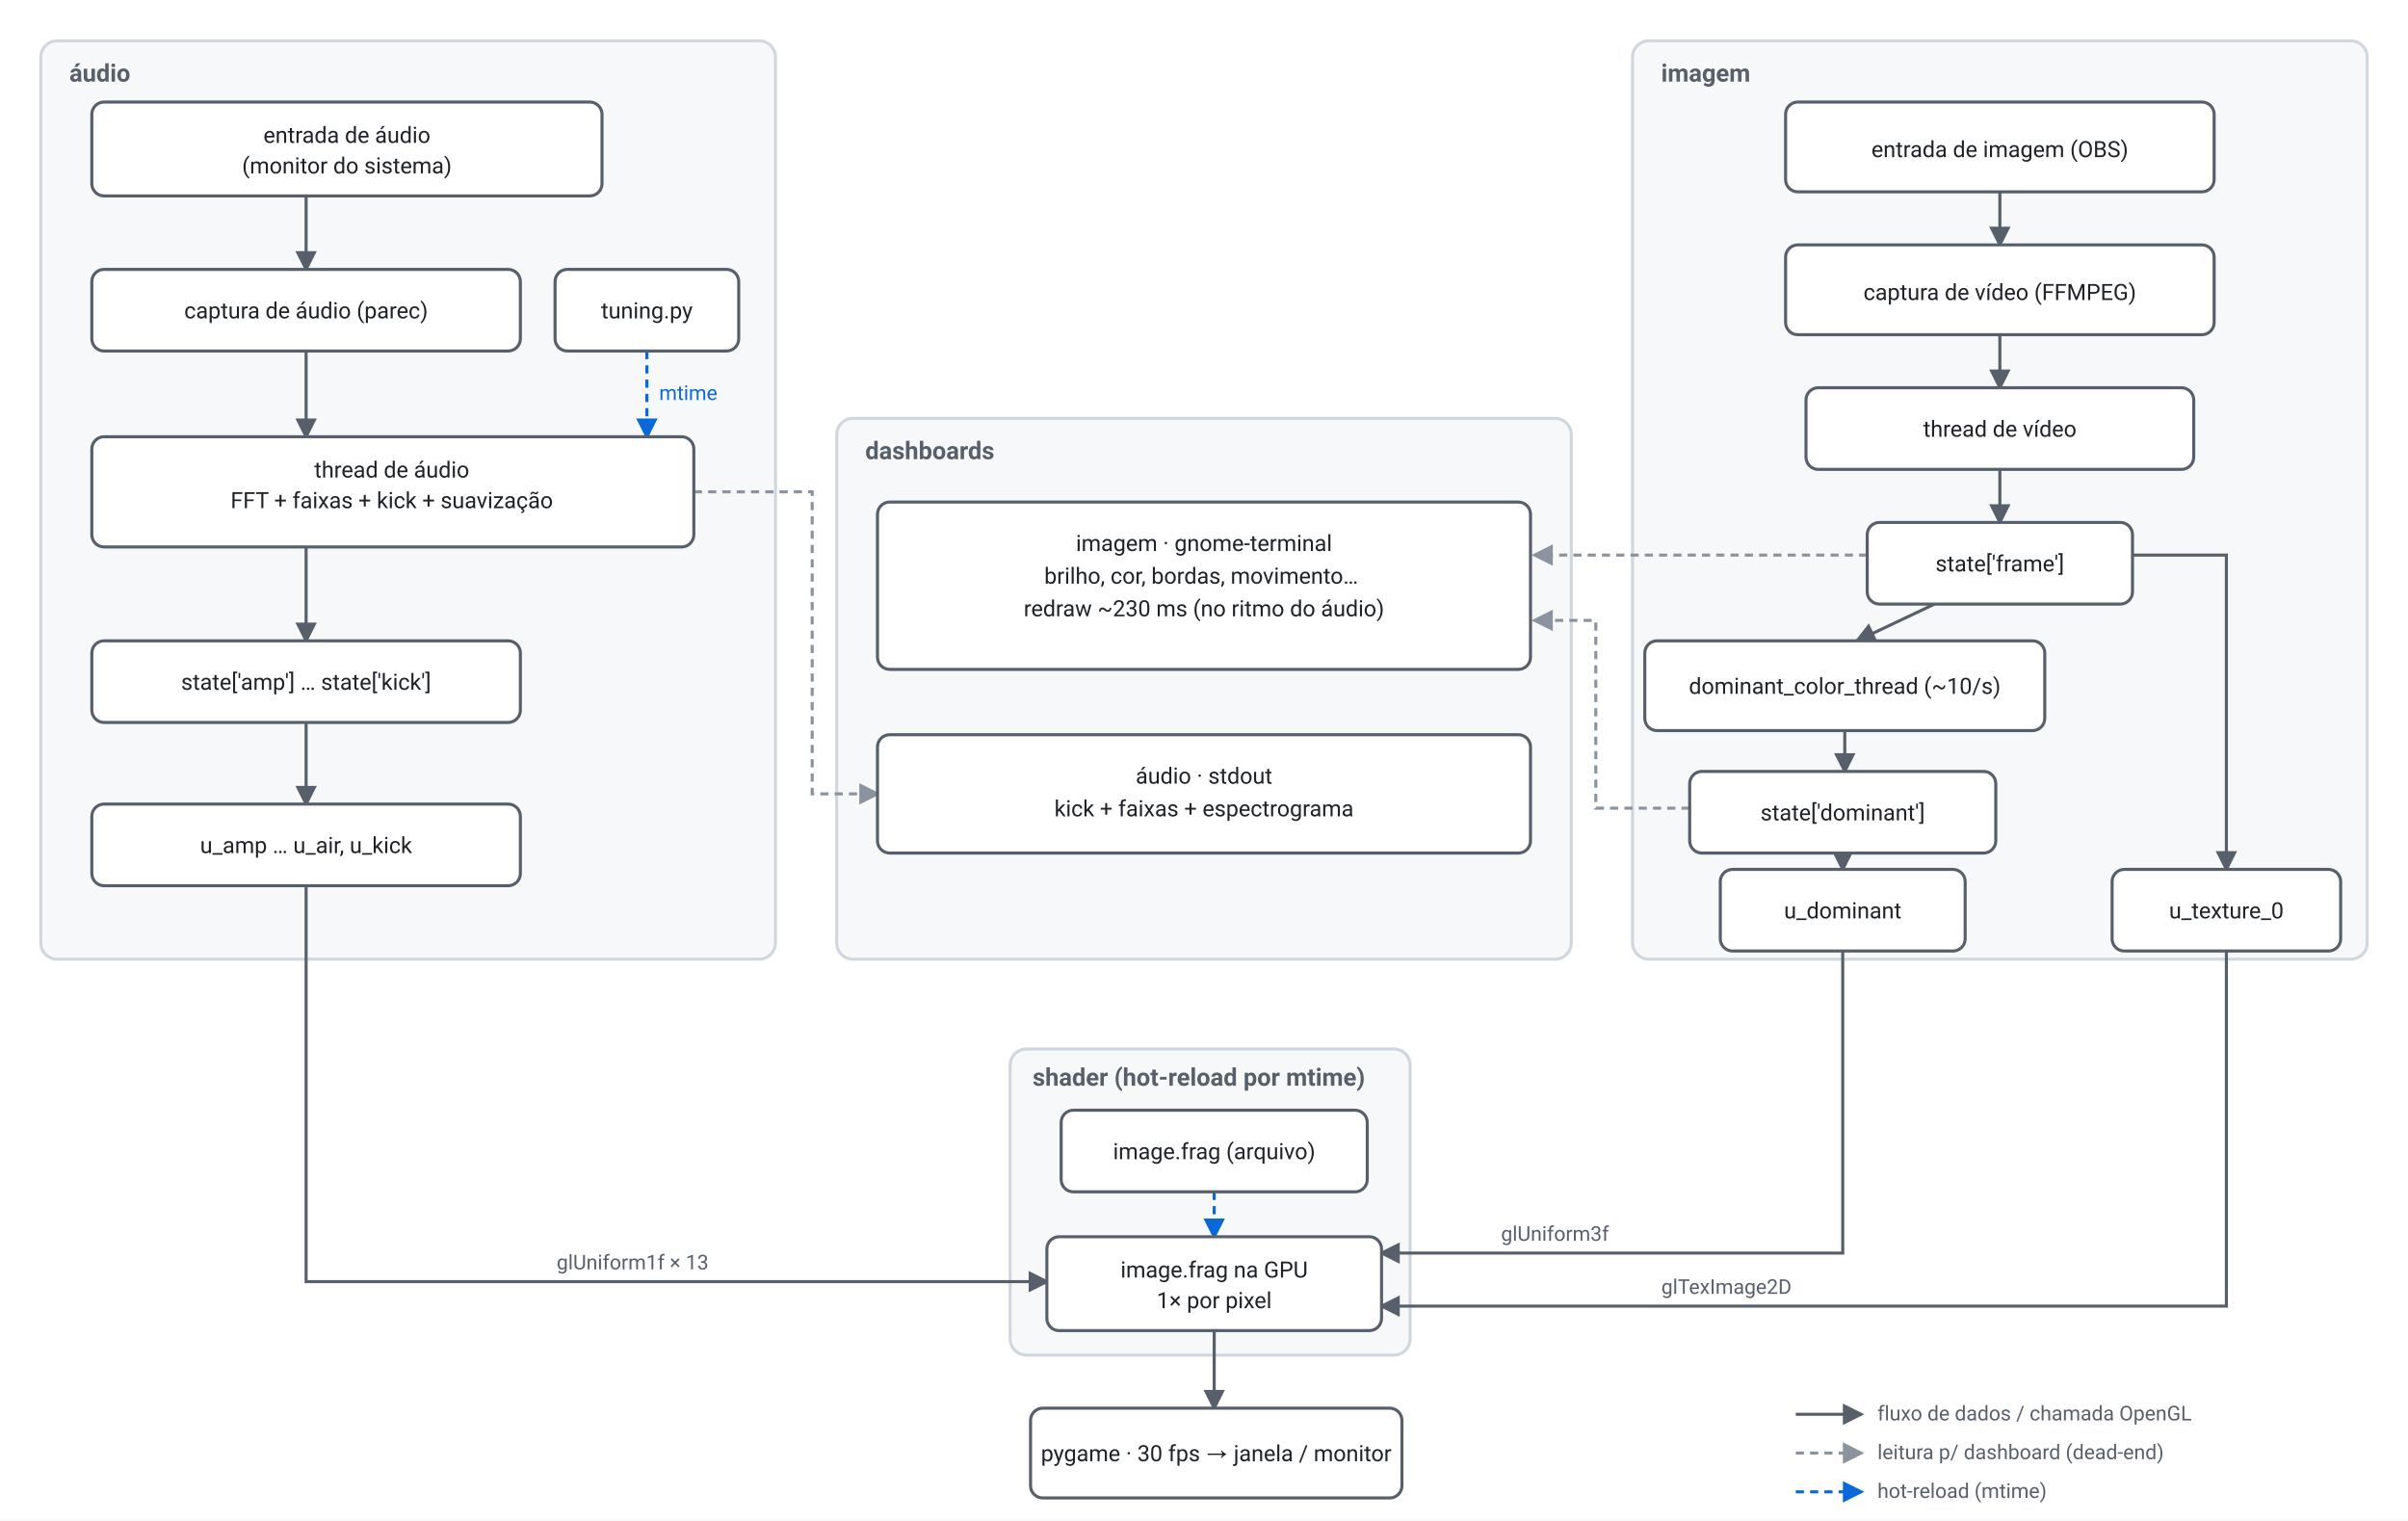
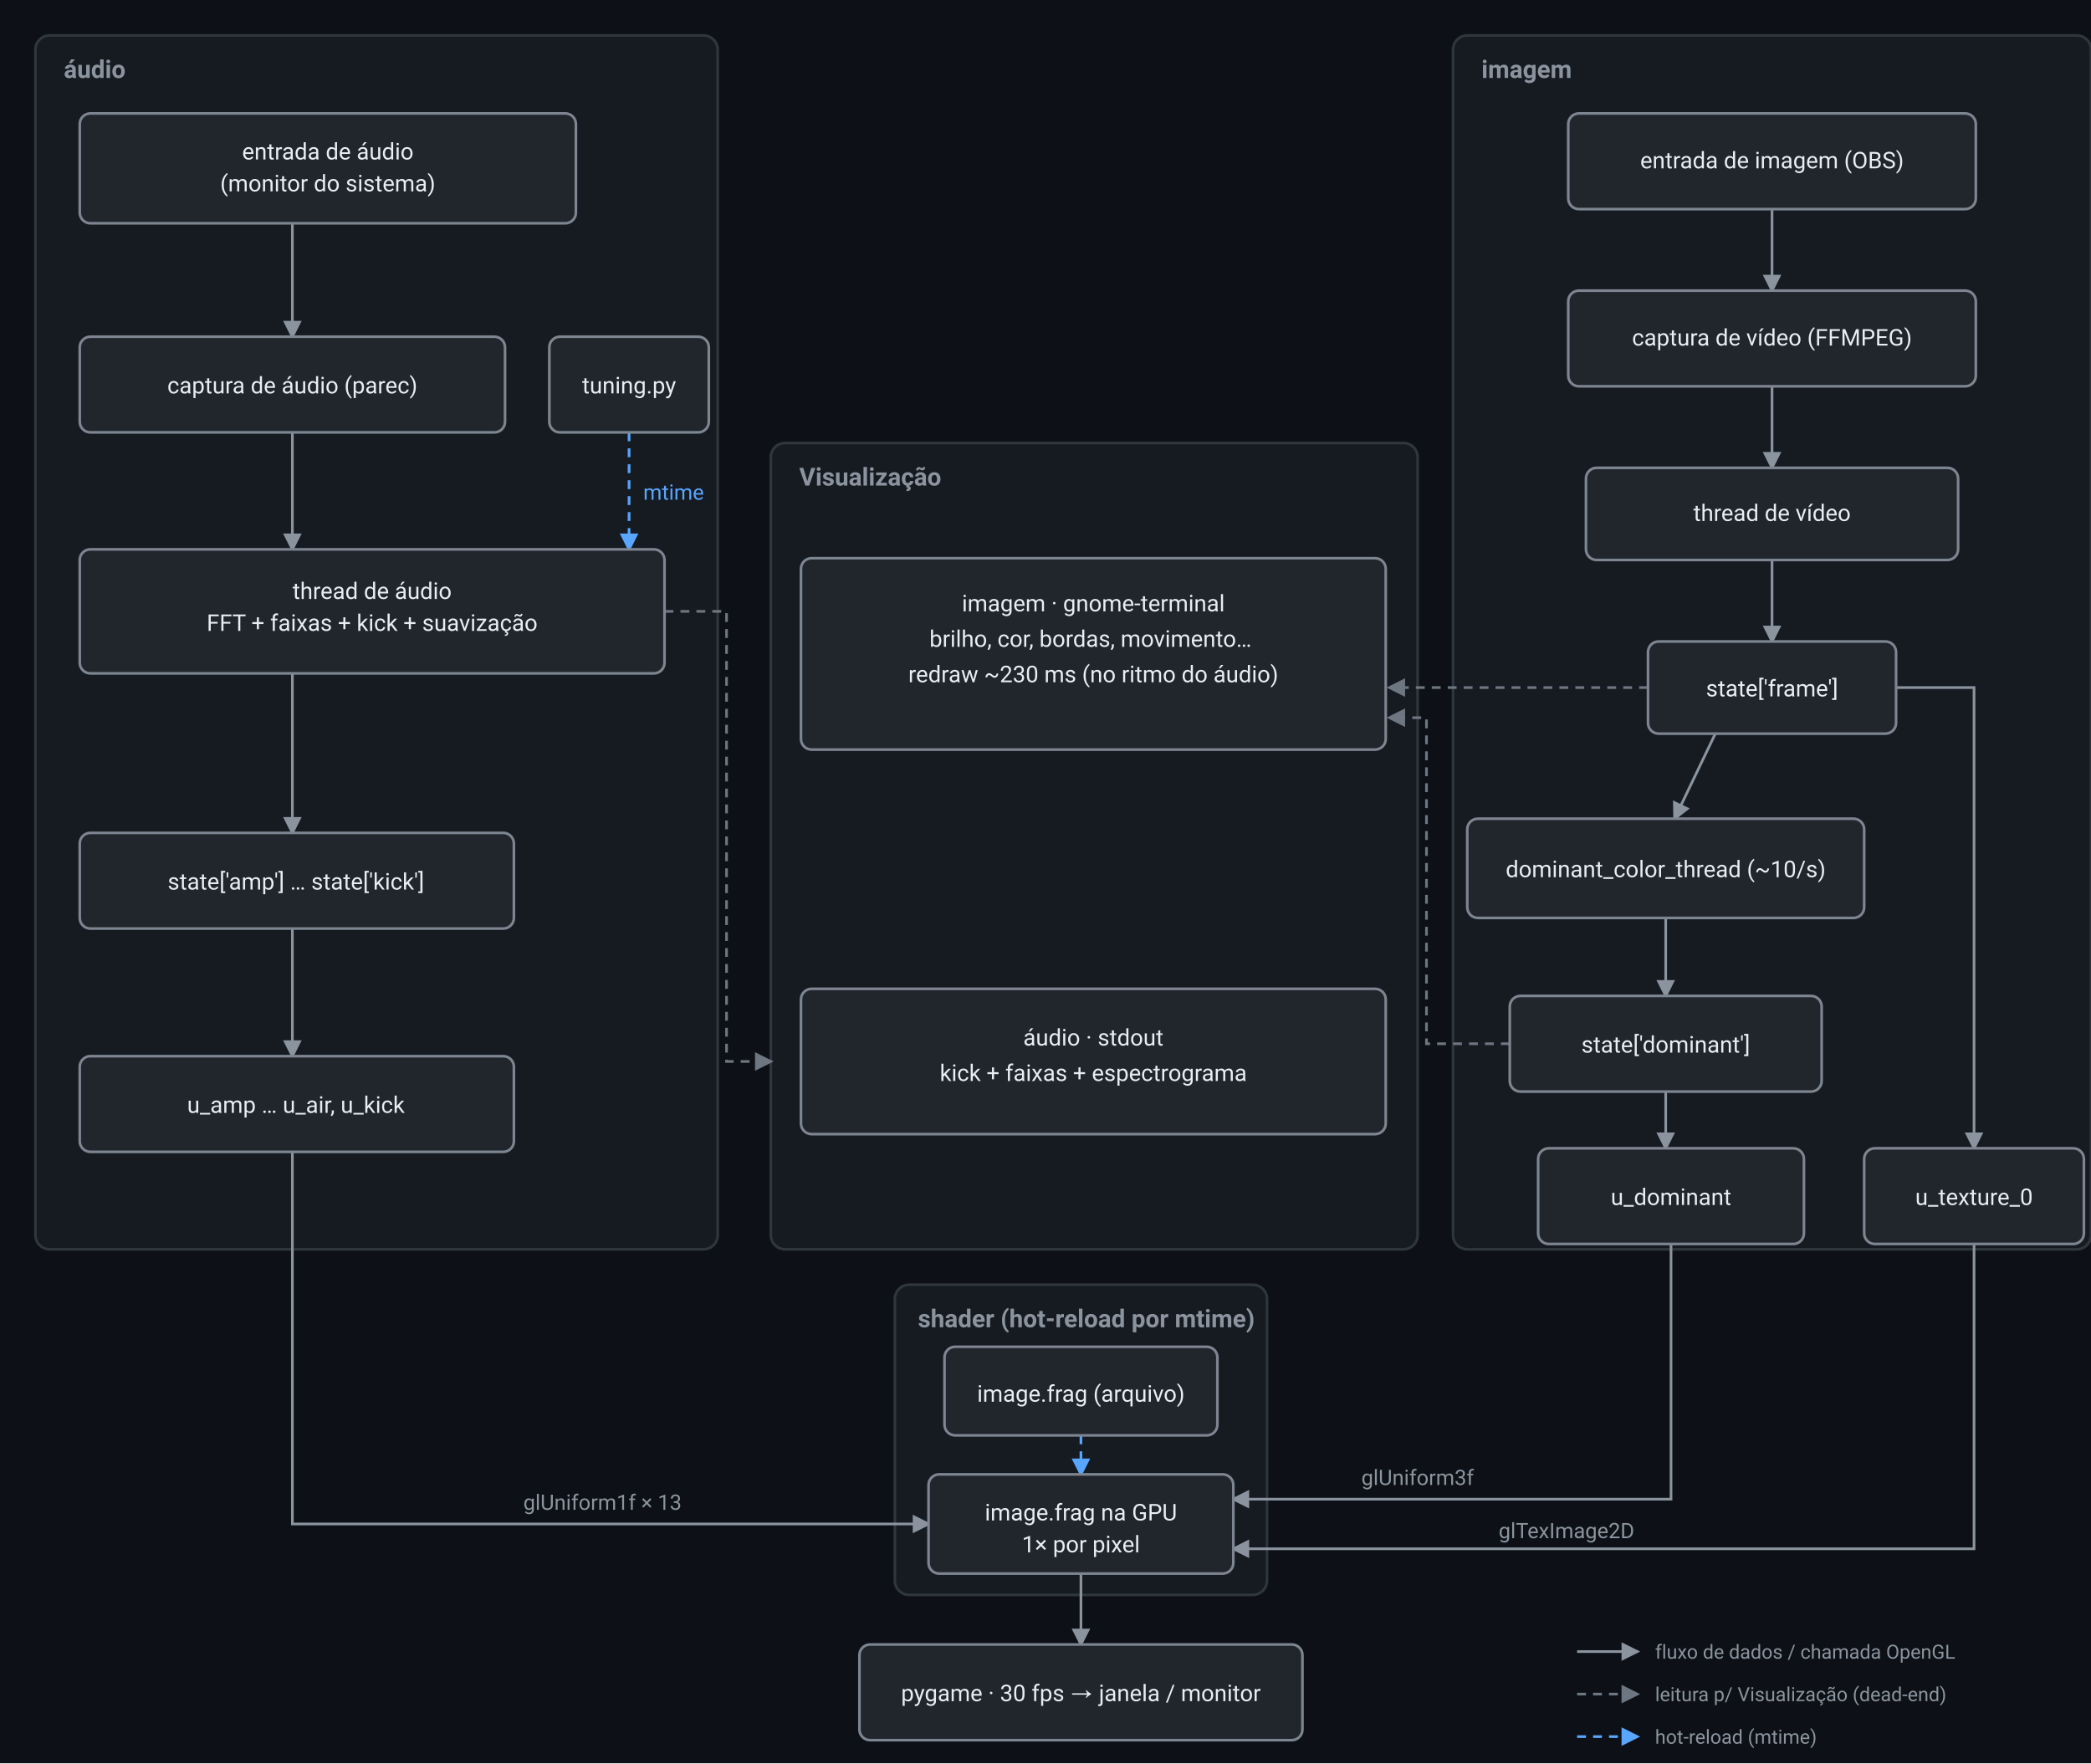
- <svg xmlns="http://www.w3.org/2000/svg" viewBox="0 0 1180 745" font-family="-apple-system, Segoe UI, Roboto, Helvetica, Arial, sans-serif">
+ <svg xmlns="http://www.w3.org/2000/svg" viewBox="0 0 1180 995" font-family="-apple-system, Segoe UI, Roboto, Helvetica, Arial, sans-serif">
  <defs>
    <marker id="ar" viewBox="0 0 10 10" refX="8.5" refY="5" markerWidth="7" markerHeight="7" orient="auto-start-reverse">
-       <path d="M0,0 L10,5 L0,10 z" fill="#57606a" />
+       <path d="M0,0 L10,5 L0,10 z" fill="#8b949e" />
    </marker>
    <marker id="arg" viewBox="0 0 10 10" refX="8.5" refY="5" markerWidth="7" markerHeight="7" orient="auto-start-reverse">
-       <path d="M0,0 L10,5 L0,10 z" fill="#8b949e" />
+       <path d="M0,0 L10,5 L0,10 z" fill="#6e7681" />
    </marker>
    <marker id="arb" viewBox="0 0 10 10" refX="8.5" refY="5" markerWidth="7" markerHeight="7" orient="auto-start-reverse">
-       <path d="M0,0 L10,5 L0,10 z" fill="#0969da" />
+       <path d="M0,0 L10,5 L0,10 z" fill="#58a6ff" />
    </marker>
  </defs>
-   <rect x="0" y="0" width="1180" height="745" fill="#ffffff" />
-   <g fill="#f6f8fa" stroke="#d0d7de" stroke-width="1.5">
-     <rect x="20" y="20" width="360" height="450" rx="8" />
-     <rect x="410" y="205" width="360" height="265" rx="8" />
-     <rect x="800" y="20" width="360" height="450" rx="8" />
-     <rect x="495" y="514" width="196" height="150" rx="8" />
+   <rect x="0" y="0" width="1180" height="995" fill="#0d1117" />
+   <g fill="#161b22" stroke="#30363d" stroke-width="1.5">
+     <rect x="20" y="20" width="385" height="685" rx="8" />
+     <rect x="435" y="250" width="365" height="455" rx="8" />
+     <rect x="820" y="20" width="360" height="685" rx="8" />
+     <rect x="505" y="725" width="210" height="175" rx="8" />
  </g>
-   <g font-size="12" font-weight="600" fill="#57606a">
-     <text x="34" y="40">áudio</text>
-     <text x="424" y="225">dashboards</text>
-     <text x="814" y="40">imagem</text>
-     <text x="506" y="532">shader (hot-reload por mtime)</text>
+   <g font-size="14" font-weight="600" fill="#8b949e">
+     <text x="36" y="44">áudio</text>
+     <text x="451" y="274">Visualização</text>
+     <text x="836" y="44">imagem</text>
+     <text x="518" y="749">shader (hot-reload por mtime)</text>
  </g>
-   <g fill="none" stroke="#57606a" stroke-width="1.5" marker-end="url(#ar)">
-     <path d="M150,96 V132" />
-     <path d="M150,172 V214" />
-     <path d="M150,268 V314" />
-     <path d="M150,354 V394" />
-     <path d="M980,94 V120" />
-     <path d="M980,164 V190" />
-     <path d="M980,230 V256" />
-     <path d="M948,296 L910,314" />
-     <path d="M1045,272 H1091 V426" />
-     <path d="M904,358 V378" />
-     <path d="M903,418 V426" />
-     <path d="M150,434 V628 H513" />
-     <path d="M903,466 V614 H677" />
-     <path d="M1091,466 V640 H677" />
-     <path d="M595,652 V690" />
+   <g fill="none" stroke="#8b949e" stroke-width="1.5" marker-end="url(#ar)">
+     <path d="M165,126 V190" />
+     <path d="M165,244 V310" />
+     <path d="M165,380 V470" />
+     <path d="M165,524 V596" />
+     <path d="M1000,118 V164" />
+     <path d="M1000,218 V264" />
+     <path d="M1000,316 V362" />
+     <path d="M968,414 L945,462" />
+     <path d="M1070,388 H1114 V648" />
+     <path d="M940,518 V562" />
+     <path d="M940,616 V648" />
+     <path d="M165,650 V860 H524" />
+     <path d="M943,702 V846 H696" />
+     <path d="M1114,702 V874 H696" />
+     <path d="M610,888 V928" />
  </g>
-   <g fill="none" stroke="#8b949e" stroke-width="1.5" stroke-dasharray="4 3" marker-end="url(#arg)">
-     <path d="M340,241 H398 V389 H430" />
-     <path d="M915,272 H752" />
-     <path d="M828,396 H782 V304 H752" />
+   <g fill="none" stroke="#6e7681" stroke-width="1.5" stroke-dasharray="5 4" marker-end="url(#arg)">
+     <path d="M375,345 H410 V599 H435" />
+     <path d="M930,388 H784" />
+     <path d="M852,589 H805 V405 H784" />
  </g>
-   <g fill="none" stroke="#0969da" stroke-width="1.5" stroke-dasharray="4 3" marker-end="url(#arb)">
-     <path d="M317,172 V214" />
-     <path d="M595,584 V606" />
+   <g fill="none" stroke="#58a6ff" stroke-width="1.5" stroke-dasharray="5 4" marker-end="url(#arb)">
+     <path d="M355,244 V310" />
+     <path d="M610,810 V832" />
  </g>
-   <g font-size="10" fill="#57606a">
-     <text x="323" y="196" fill="#0969da">mtime</text>
-     <text x="310" y="622" text-anchor="middle">glUniform1f × 13</text>
-     <text x="762" y="608" text-anchor="middle">glUniform3f</text>
-     <text x="846" y="634" text-anchor="middle">glTexImage2D</text>
+   <g font-size="12" fill="#8b949e">
+     <text x="363" y="282" fill="#58a6ff">mtime</text>
+     <text x="340" y="852" text-anchor="middle">glUniform1f × 13</text>
+     <text x="800" y="838" text-anchor="middle">glUniform3f</text>
+     <text x="884" y="868" text-anchor="middle">glTexImage2D</text>
  </g>
-   <g fill="#ffffff" stroke="#57606a" stroke-width="1.5">
-     <rect x="45" y="50" width="250" height="46" rx="6" />
-     <rect x="45" y="132" width="210" height="40" rx="6" />
-     <rect x="272" y="132" width="90" height="40" rx="6" />
-     <rect x="45" y="214" width="295" height="54" rx="6" />
-     <rect x="45" y="314" width="210" height="40" rx="6" />
-     <rect x="45" y="394" width="210" height="40" rx="6" />
-     <rect x="430" y="246" width="320" height="82" rx="6" />
-     <rect x="430" y="360" width="320" height="58" rx="6" />
-     <rect x="875" y="50" width="210" height="44" rx="6" />
-     <rect x="875" y="120" width="210" height="44" rx="6" />
-     <rect x="885" y="190" width="190" height="40" rx="6" />
-     <rect x="915" y="256" width="130" height="40" rx="6" />
-     <rect x="806" y="314" width="196" height="44" rx="6" />
-     <rect x="828" y="378" width="150" height="40" rx="6" />
-     <rect x="843" y="426" width="120" height="40" rx="6" />
-     <rect x="1035" y="426" width="112" height="40" rx="6" />
-     <rect x="520" y="544" width="150" height="40" rx="6" />
-     <rect x="513" y="606" width="164" height="46" rx="6" />
-     <rect x="505" y="690" width="182" height="44" rx="6" />
+   <g fill="#21262d" stroke="#7d8590" stroke-width="1.5">
+     <rect x="45" y="64" width="280" height="62" rx="6" />
+     <rect x="45" y="190" width="240" height="54" rx="6" />
+     <rect x="310" y="190" width="90" height="54" rx="6" />
+     <rect x="45" y="310" width="330" height="70" rx="6" />
+     <rect x="45" y="470" width="245" height="54" rx="6" />
+     <rect x="45" y="596" width="245" height="54" rx="6" />
+     <rect x="452" y="315" width="330" height="108" rx="6" />
+     <rect x="452" y="558" width="330" height="82" rx="6" />
+     <rect x="885" y="64" width="230" height="54" rx="6" />
+     <rect x="885" y="164" width="230" height="54" rx="6" />
+     <rect x="895" y="264" width="210" height="52" rx="6" />
+     <rect x="930" y="362" width="140" height="52" rx="6" />
+     <rect x="828" y="462" width="224" height="56" rx="6" />
+     <rect x="852" y="562" width="176" height="54" rx="6" />
+     <rect x="868" y="648" width="150" height="54" rx="6" />
+     <rect x="1052" y="648" width="124" height="54" rx="6" />
+     <rect x="533" y="760" width="154" height="50" rx="6" />
+     <rect x="524" y="832" width="172" height="56" rx="6" />
+     <rect x="485" y="928" width="250" height="54" rx="6" />
  </g>
-   <g font-size="11" fill="#1f2328" text-anchor="middle">
-     <text x="170" y="70">entrada de áudio<tspan x="170" dy="15">(monitor do sistema)</tspan>
+   <g font-size="13" fill="#e6edf3" text-anchor="middle">
+     <text x="185" y="90">entrada de áudio<tspan x="185" dy="18">(monitor do sistema)</tspan>
    </text>
-     <text x="150" y="156">captura de áudio (parec)</text>
-     <text x="317" y="156">tuning.py</text>
-     <text x="192" y="234">thread de áudio<tspan x="192" dy="15">FFT + faixas + kick + suavização</tspan>
+     <text x="165" y="222">captura de áudio (parec)</text>
+     <text x="355" y="222">tuning.py</text>
+     <text x="210" y="338">thread de áudio<tspan x="210" dy="18">FFT + faixas + kick + suavização</tspan>
    </text>
-     <text x="150" y="338">state['amp'] … state['kick']</text>
-     <text x="150" y="418">u_amp … u_air, u_kick</text>
-     <text x="590" y="270">imagem · gnome-terminal<tspan x="590" dy="16">brilho, cor, bordas, movimento…</tspan>
-       <tspan x="590" dy="16">redraw ~230 ms (no ritmo do áudio)</tspan>
+     <text x="167" y="502">state['amp'] … state['kick']</text>
+     <text x="167" y="628">u_amp … u_air, u_kick</text>
+     <text x="617" y="345">imagem · gnome-terminal<tspan x="617" dy="20">brilho, cor, bordas, movimento…</tspan>
+       <tspan x="617" dy="20">redraw ~230 ms (no ritmo do áudio)</tspan>
    </text>
-     <text x="590" y="384">áudio · stdout<tspan x="590" dy="16">kick + faixas + espectrograma</tspan>
+     <text x="617" y="590">áudio · stdout<tspan x="617" dy="20">kick + faixas + espectrograma</tspan>
    </text>
-     <text x="980" y="77">entrada de imagem (OBS)</text>
-     <text x="980" y="147">captura de vídeo (FFMPEG)</text>
-     <text x="980" y="214">thread de vídeo</text>
-     <text x="980" y="280">state['frame']</text>
-     <text x="904" y="340">dominant_color_thread (~10/s)</text>
-     <text x="903" y="402">state['dominant']</text>
-     <text x="903" y="450">u_dominant</text>
-     <text x="1091" y="450">u_texture_0</text>
-     <text x="595" y="568">image.frag (arquivo)</text>
-     <text x="595" y="626">image.frag na GPU<tspan x="595" dy="15">1× por pixel</tspan>
+     <text x="1000" y="95">entrada de imagem (OBS)</text>
+     <text x="1000" y="195">captura de vídeo (FFMPEG)</text>
+     <text x="1000" y="294">thread de vídeo</text>
+     <text x="1000" y="393">state['frame']</text>
+     <text x="940" y="495">dominant_color_thread (~10/s)</text>
+     <text x="940" y="594">state['dominant']</text>
+     <text x="943" y="680">u_dominant</text>
+     <text x="1114" y="680">u_texture_0</text>
+     <text x="610" y="791">image.frag (arquivo)</text>
+     <text x="610" y="858">image.frag na GPU<tspan x="610" dy="18">1× por pixel</tspan>
    </text>
-     <text x="596" y="716">pygame · 30 fps → janela / monitor</text>
+     <text x="610" y="960">pygame · 30 fps → janela / monitor</text>
  </g>
-   <g font-size="10" fill="#57606a">
-     <line x1="880" y1="693" x2="912" y2="693" stroke="#57606a" stroke-width="1.5" marker-end="url(#ar)" />
-     <text x="920" y="696">fluxo de dados / chamada OpenGL</text>
-     <line x1="880" y1="712" x2="912" y2="712" stroke="#8b949e" stroke-width="1.5" stroke-dasharray="4 3" marker-end="url(#arg)" />
-     <text x="920" y="715">leitura p/ dashboard (dead-end)</text>
-     <line x1="880" y1="731" x2="912" y2="731" stroke="#0969da" stroke-width="1.5" stroke-dasharray="4 3" marker-end="url(#arb)" />
-     <text x="920" y="734">hot-reload (mtime)</text>
+   <g font-size="11" fill="#8b949e">
+     <line x1="890" y1="932" x2="924" y2="932" stroke="#8b949e" stroke-width="1.5" marker-end="url(#ar)" />
+     <text x="934" y="936">fluxo de dados / chamada OpenGL</text>
+     <line x1="890" y1="956" x2="924" y2="956" stroke="#6e7681" stroke-width="1.5" stroke-dasharray="5 4" marker-end="url(#arg)" />
+     <text x="934" y="960">leitura p/ Visualização (dead-end)</text>
+     <line x1="890" y1="980" x2="924" y2="980" stroke="#58a6ff" stroke-width="1.5" stroke-dasharray="5 4" marker-end="url(#arb)" />
+     <text x="934" y="984">hot-reload (mtime)</text>
  </g>
</svg>
